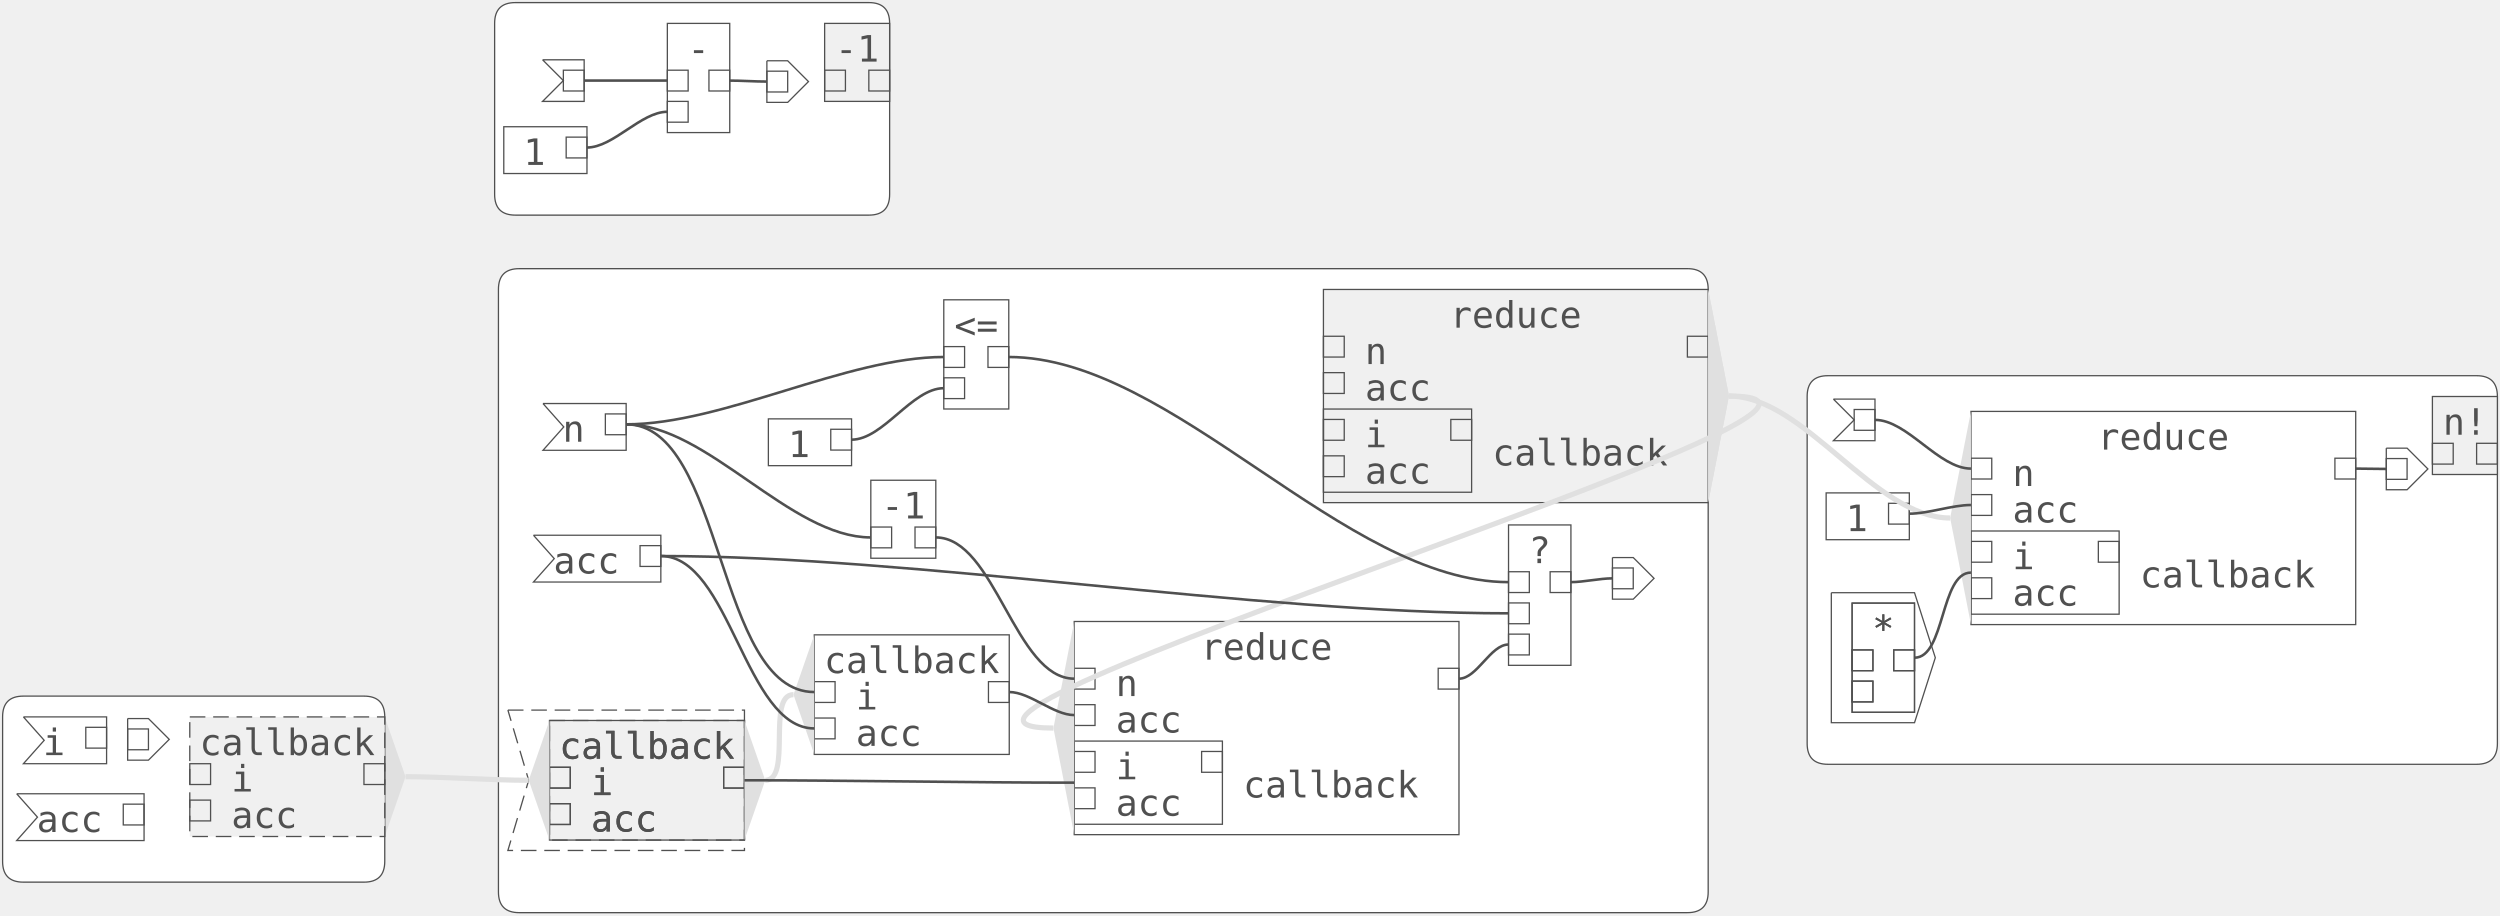
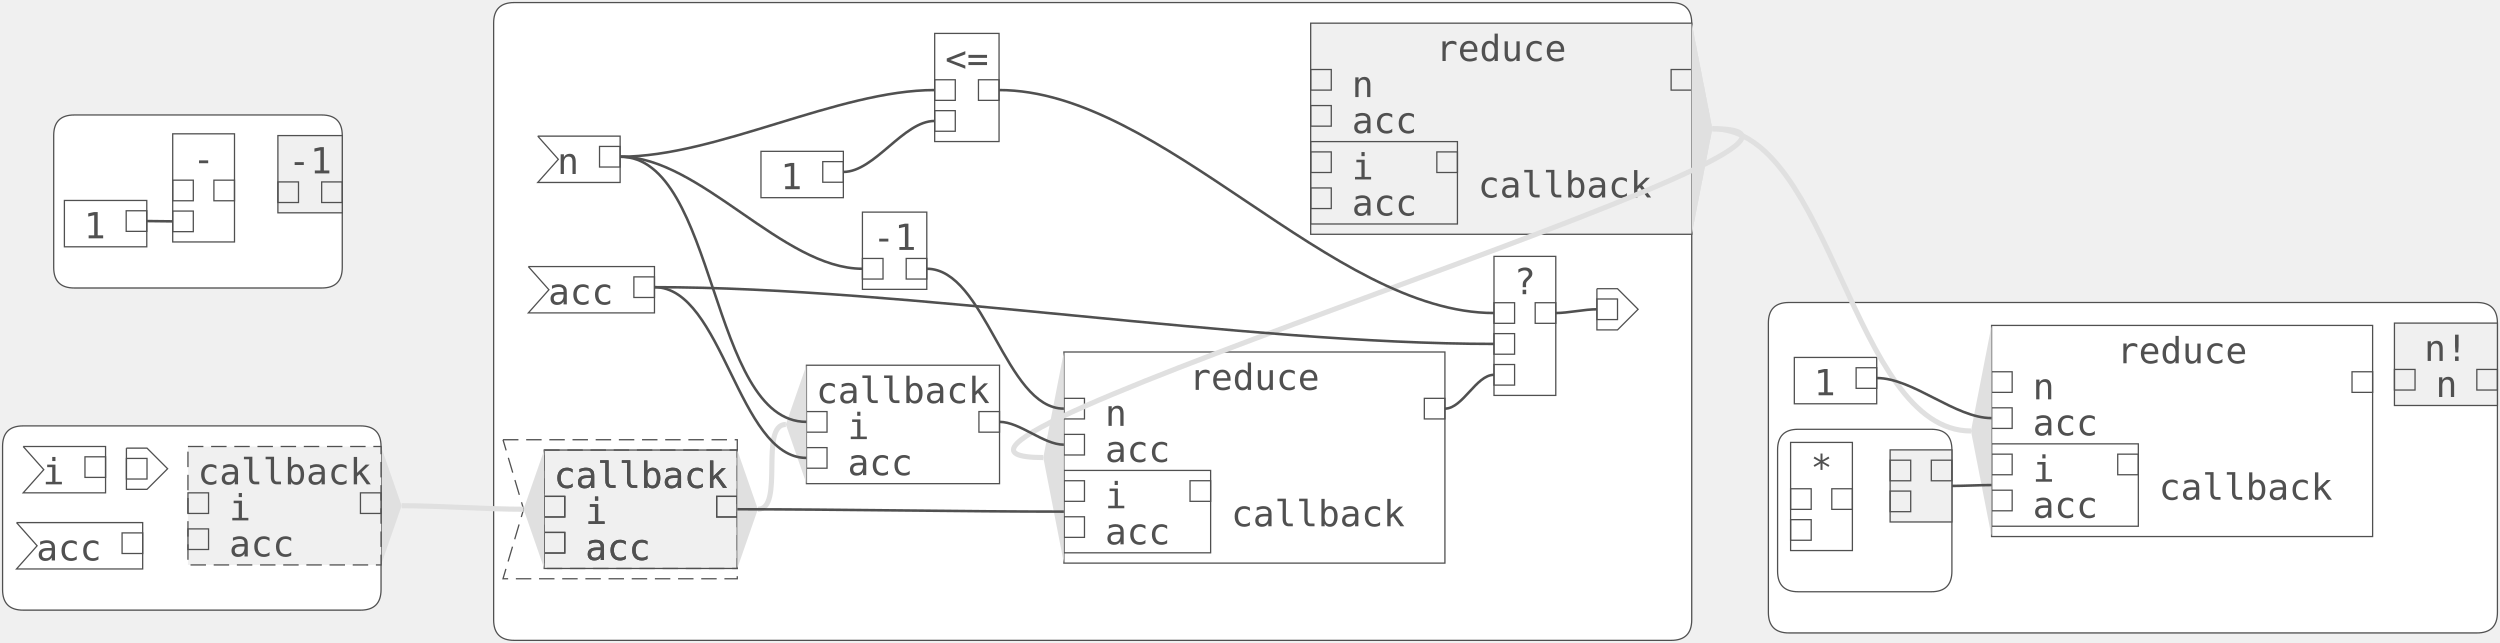
- <svg xmlns="http://www.w3.org/2000/svg" version="1.1" width="961.66" height="352.064">
+ <svg xmlns="http://www.w3.org/2000/svg" version="1.1" width="971.017" height="249.718">
  <defs />
-   <g transform="translate(-167.6426,-19.68312)">
+   <g transform="translate(-167.6426,-122.0293)">
    <g>
      <path fill="white" stroke="#505050" paint-order="fill stroke markers" d=" M 359.375 131.029 L 359.375 362.747 Q 359.375 370.747 367.375 370.747 L 816.719 370.747 Q 824.719 370.747 824.719 362.747 L 824.719 131.029 Q 824.719 123.029 816.719 123.029 L 367.375 123.029 Q 359.375 123.029 359.375 131.029" stroke-miterlimit="10" stroke-width="0.5" stroke-dasharray="" />
      <path fill="#F0F0F0" stroke="#505050" paint-order="fill stroke markers" d=" M 676.719 131.029 L 824.719 131.029 L 824.719 213.029 L 676.719 213.029 L 676.719 131.029 Z" stroke-miterlimit="10" stroke-width="0.5" stroke-dasharray="" />
      <text fill="#505050" stroke="none" font-family="monospace" font-size="14px" font-style="normal" font-weight="normal" text-decoration="normal" x="750.719" y="149.029" text-anchor="middle" dominant-baseline="text-after-edge">reduce</text>
      <path fill="none" stroke="#505050" paint-order="fill stroke markers" d=" M 676.719 149.029 L 684.719 149.029 L 684.719 157.029 L 676.719 157.029 L 676.719 149.029 Z" stroke-miterlimit="10" stroke-width="0.5" stroke-dasharray="" />
      <text fill="#505050" stroke="none" font-family="monospace" font-size="14px" font-style="normal" font-weight="normal" text-decoration="normal" x="692.719" y="163.029" text-anchor="start" dominant-baseline="text-after-edge">n</text>
      <path fill="none" stroke="#505050" paint-order="fill stroke markers" d=" M 676.719 163.029 L 684.719 163.029 L 684.719 171.029 L 676.719 171.029 L 676.719 163.029 Z" stroke-miterlimit="10" stroke-width="0.5" stroke-dasharray="" />
      <text fill="#505050" stroke="none" font-family="monospace" font-size="14px" font-style="normal" font-weight="normal" text-decoration="normal" x="692.719" y="177.029" text-anchor="start" dominant-baseline="text-after-edge">acc</text>
      <path fill="none" stroke="#505050" paint-order="fill stroke markers" d=" M 676.719 177.029 L 733.719 177.029 L 733.719 209.029 L 676.719 209.029 L 676.719 177.029 Z" stroke-miterlimit="10" stroke-width="0.5" stroke-dasharray="" />
      <path fill="none" stroke="#505050" paint-order="fill stroke markers" d=" M 676.719 181.029 L 684.719 181.029 L 684.719 189.029 L 676.719 189.029 L 676.719 181.029 Z" stroke-miterlimit="10" stroke-width="0.5" stroke-dasharray="" />
      <text fill="#505050" stroke="none" font-family="monospace" font-size="14px" font-style="normal" font-weight="normal" text-decoration="normal" x="692.719" y="195.029" text-anchor="start" dominant-baseline="text-after-edge">i</text>
      <path fill="none" stroke="#505050" paint-order="fill stroke markers" d=" M 676.719 195.029 L 684.719 195.029 L 684.719 203.029 L 676.719 203.029 L 676.719 195.029 Z" stroke-miterlimit="10" stroke-width="0.5" stroke-dasharray="" />
      <text fill="#505050" stroke="none" font-family="monospace" font-size="14px" font-style="normal" font-weight="normal" text-decoration="normal" x="692.719" y="209.029" text-anchor="start" dominant-baseline="text-after-edge">acc</text>
      <path fill="none" stroke="#505050" paint-order="fill stroke markers" d=" M 725.719 181.029 L 733.719 181.029 L 733.719 189.029 L 725.719 189.029 L 725.719 181.029 Z" stroke-miterlimit="10" stroke-width="0.5" stroke-dasharray="" />
      <text fill="#505050" stroke="none" font-family="monospace" font-size="14px" font-style="normal" font-weight="normal" text-decoration="normal" x="741.719" y="202.029" text-anchor="start" dominant-baseline="text-after-edge">callback</text>
      <path fill="none" stroke="#505050" paint-order="fill stroke markers" d=" M 816.719 149.029 L 824.719 149.029 L 824.719 157.029 L 816.719 157.029 L 816.719 149.029 Z" stroke-miterlimit="10" stroke-width="0.5" stroke-dasharray="" />
      <path fill="white" stroke="#505050" paint-order="fill stroke markers" d=" M 747.92 221.609 L 771.92 221.609 L 771.92 275.609 L 747.92 275.609 L 747.92 221.609 Z" stroke-miterlimit="10" stroke-width="0.5" stroke-dasharray="" />
      <path fill="#F0F0F0" stroke="none" paint-order="stroke fill markers" d="" />
      <text fill="#505050" stroke="none" font-family="monospace" font-size="14px" font-style="normal" font-weight="normal" text-decoration="normal" x="759.92" y="239.609" text-anchor="middle" dominant-baseline="text-after-edge">?</text>
      <path fill="none" stroke="#505050" paint-order="fill stroke markers" d=" M 747.92 239.609 L 755.92 239.609 L 755.92 247.609 L 747.92 247.609 L 747.92 239.609 Z" stroke-miterlimit="10" stroke-width="0.5" stroke-dasharray="" />
      <path fill="none" stroke="#505050" paint-order="fill stroke markers" d=" M 747.92 251.609 L 755.92 251.609 L 755.92 259.609 L 747.92 259.609 L 747.92 251.609 Z" stroke-miterlimit="10" stroke-width="0.5" stroke-dasharray="" />
      <path fill="none" stroke="#505050" paint-order="fill stroke markers" d=" M 747.92 263.609 L 755.92 263.609 L 755.92 271.609 L 747.92 271.609 L 747.92 263.609 Z" stroke-miterlimit="10" stroke-width="0.5" stroke-dasharray="" />
      <path fill="none" stroke="#505050" paint-order="fill stroke markers" d=" M 763.92 239.609 L 771.92 239.609 L 771.92 247.609 L 763.92 247.609 L 763.92 239.609 Z" stroke-miterlimit="10" stroke-width="0.5" stroke-dasharray="" />
      <path fill="white" stroke="#505050" paint-order="fill stroke markers" d=" M 787.893 234.156 L 795.893 234.156 L 803.893 242.156 L 795.893 250.156 L 787.893 250.156 L 787.893 234.156" stroke-miterlimit="10" stroke-width="0.5" stroke-dasharray="" />
      <path fill="none" stroke="#505050" paint-order="fill stroke markers" d=" M 787.893 238.156 L 795.893 238.156 L 795.893 246.156 L 787.893 246.156 L 787.893 238.156 Z" stroke-miterlimit="10" stroke-width="0.5" stroke-dasharray="" />
      <path fill="white" stroke="#505050" paint-order="fill stroke markers" d=" M 372.843 225.57 L 421.843 225.57 L 421.843 243.57 L 372.843 243.57 L 380.843 234.57 L 372.843 225.57" stroke-miterlimit="10" stroke-width="0.5" stroke-dasharray="" />
      <path fill="none" stroke="#505050" paint-order="fill stroke markers" d=" M 413.843 229.57 L 421.843 229.57 L 421.843 237.57 L 413.843 237.57 L 413.843 229.57 Z" stroke-miterlimit="10" stroke-width="0.5" stroke-dasharray="" />
      <text fill="#505050" stroke="none" font-family="monospace" font-size="14px" font-style="normal" font-weight="normal" text-decoration="normal" x="405.843" y="243.57" text-anchor="end" dominant-baseline="text-after-edge">acc</text>
      <path fill="white" stroke="#505050" paint-order="fill stroke markers" d=" M 376.503 174.904 L 408.503 174.904 L 408.503 192.904 L 376.503 192.904 L 384.503 183.904 L 376.503 174.904" stroke-miterlimit="10" stroke-width="0.5" stroke-dasharray="" />
      <path fill="none" stroke="#505050" paint-order="fill stroke markers" d=" M 400.503 178.904 L 408.503 178.904 L 408.503 186.904 L 400.503 186.904 L 400.503 178.904 Z" stroke-miterlimit="10" stroke-width="0.5" stroke-dasharray="" />
      <text fill="#505050" stroke="none" font-family="monospace" font-size="14px" font-style="normal" font-weight="normal" text-decoration="normal" x="392.503" y="192.904" text-anchor="end" dominant-baseline="text-after-edge">n</text>
      <path fill="white" stroke="#505050" paint-order="fill stroke markers" d=" M 530.682 135.009 L 555.682 135.009 L 555.682 177.009 L 530.682 177.009 L 530.682 135.009 Z" stroke-miterlimit="10" stroke-width="0.5" stroke-dasharray="" />
      <path fill="#F0F0F0" stroke="none" paint-order="stroke fill markers" d="" />
      <text fill="#505050" stroke="none" font-family="monospace" font-size="14px" font-style="normal" font-weight="normal" text-decoration="normal" x="543.182" y="153.009" text-anchor="middle" dominant-baseline="text-after-edge">&lt;=</text>
      <path fill="none" stroke="#505050" paint-order="fill stroke markers" d=" M 530.682 153.009 L 538.682 153.009 L 538.682 161.009 L 530.682 161.009 L 530.682 153.009 Z" stroke-miterlimit="10" stroke-width="0.5" stroke-dasharray="" />
      <path fill="none" stroke="#505050" paint-order="fill stroke markers" d=" M 530.682 165.009 L 538.682 165.009 L 538.682 173.009 L 530.682 173.009 L 530.682 165.009 Z" stroke-miterlimit="10" stroke-width="0.5" stroke-dasharray="" />
      <path fill="none" stroke="#505050" paint-order="fill stroke markers" d=" M 547.682 153.009 L 555.682 153.009 L 555.682 161.009 L 547.682 161.009 L 547.682 153.009 Z" stroke-miterlimit="10" stroke-width="0.5" stroke-dasharray="" />
      <path fill="white" stroke="#505050" paint-order="fill stroke markers" d=" M 463.206 180.807 L 495.206 180.807 L 495.206 198.807 L 463.206 198.807 L 463.206 180.807 Z" stroke-miterlimit="10" stroke-width="0.5" stroke-dasharray="" />
      <path fill="#F0F0F0" stroke="none" paint-order="stroke fill markers" d="" />
      <path fill="none" stroke="#505050" paint-order="fill stroke markers" d=" M 487.206 184.807 L 495.206 184.807 L 495.206 192.807 L 487.206 192.807 L 487.206 184.807 Z" stroke-miterlimit="10" stroke-width="0.5" stroke-dasharray="" />
      <text fill="#505050" stroke="none" font-family="monospace" font-size="14px" font-style="normal" font-weight="normal" text-decoration="normal" x="479.206" y="198.807" text-anchor="end" dominant-baseline="text-after-edge">1</text>
      <path fill="white" stroke="#505050" paint-order="fill stroke markers" d=" M 580.858 258.747 L 728.858 258.747 L 728.858 340.747 L 580.858 340.747 L 580.858 258.747 Z" stroke-miterlimit="10" stroke-width="0.5" stroke-dasharray="" />
      <path fill="#F0F0F0" stroke="none" paint-order="stroke fill markers" d="" />
      <text fill="#505050" stroke="none" font-family="monospace" font-size="14px" font-style="normal" font-weight="normal" text-decoration="normal" x="654.858" y="276.747" text-anchor="middle" dominant-baseline="text-after-edge">reduce</text>
      <path fill="none" stroke="#505050" paint-order="fill stroke markers" d=" M 580.858 276.747 L 588.858 276.747 L 588.858 284.747 L 580.858 284.747 L 580.858 276.747 Z" stroke-miterlimit="10" stroke-width="0.5" stroke-dasharray="" />
      <text fill="#505050" stroke="none" font-family="monospace" font-size="14px" font-style="normal" font-weight="normal" text-decoration="normal" x="596.858" y="290.747" text-anchor="start" dominant-baseline="text-after-edge">n</text>
      <path fill="none" stroke="#505050" paint-order="fill stroke markers" d=" M 580.858 290.747 L 588.858 290.747 L 588.858 298.747 L 580.858 298.747 L 580.858 290.747 Z" stroke-miterlimit="10" stroke-width="0.5" stroke-dasharray="" />
      <text fill="#505050" stroke="none" font-family="monospace" font-size="14px" font-style="normal" font-weight="normal" text-decoration="normal" x="596.858" y="304.747" text-anchor="start" dominant-baseline="text-after-edge">acc</text>
      <path fill="none" stroke="#505050" paint-order="fill stroke markers" d=" M 580.858 304.747 L 637.858 304.747 L 637.858 336.747 L 580.858 336.747 L 580.858 304.747 Z" stroke-miterlimit="10" stroke-width="0.5" stroke-dasharray="" />
      <path fill="none" stroke="#505050" paint-order="fill stroke markers" d=" M 580.858 308.747 L 588.858 308.747 L 588.858 316.747 L 580.858 316.747 L 580.858 308.747 Z" stroke-miterlimit="10" stroke-width="0.5" stroke-dasharray="" />
      <text fill="#505050" stroke="none" font-family="monospace" font-size="14px" font-style="normal" font-weight="normal" text-decoration="normal" x="596.858" y="322.747" text-anchor="start" dominant-baseline="text-after-edge">i</text>
      <path fill="none" stroke="#505050" paint-order="fill stroke markers" d=" M 580.858 322.747 L 588.858 322.747 L 588.858 330.747 L 580.858 330.747 L 580.858 322.747 Z" stroke-miterlimit="10" stroke-width="0.5" stroke-dasharray="" />
      <text fill="#505050" stroke="none" font-family="monospace" font-size="14px" font-style="normal" font-weight="normal" text-decoration="normal" x="596.858" y="336.747" text-anchor="start" dominant-baseline="text-after-edge">acc</text>
      <path fill="none" stroke="#505050" paint-order="fill stroke markers" d=" M 629.858 308.747 L 637.858 308.747 L 637.858 316.747 L 629.858 316.747 L 629.858 308.747 Z" stroke-miterlimit="10" stroke-width="0.5" stroke-dasharray="" />
      <text fill="#505050" stroke="none" font-family="monospace" font-size="14px" font-style="normal" font-weight="normal" text-decoration="normal" x="645.858" y="329.747" text-anchor="start" dominant-baseline="text-after-edge">callback</text>
      <path fill="none" stroke="#505050" paint-order="fill stroke markers" d=" M 720.858 276.747 L 728.858 276.747 L 728.858 284.747 L 720.858 284.747 L 720.858 276.747 Z" stroke-miterlimit="10" stroke-width="0.5" stroke-dasharray="" />
      <path fill="#e0e0e0" stroke="none" paint-order="stroke fill markers" d=" M 832.719 172.029 L 824.719 131.029 L 824.719 213.029 Z M 572.858 299.747 L 580.858 258.747 L 580.858 340.747 Z" />
      <path fill="none" stroke="none" />
      <path fill="none" stroke="#e0e0e0" paint-order="fill stroke markers" d=" M 832.719 172.029 C 919.584 172.029 485.993 299.747 572.858 299.747" stroke-miterlimit="10" stroke-width="2" stroke-dasharray="" />
      <path fill="white" stroke="#505050" paint-order="fill stroke markers" d=" M 502.615 204.416 L 527.615 204.416 L 527.615 234.416 L 502.615 234.416 L 502.615 204.416 Z" stroke-miterlimit="10" stroke-width="0.5" stroke-dasharray="" />
      <path fill="#F0F0F0" stroke="none" paint-order="stroke fill markers" d="" />
      <text fill="#505050" stroke="none" font-family="monospace" font-size="14px" font-style="normal" font-weight="normal" text-decoration="normal" x="515.115" y="222.416" text-anchor="middle" dominant-baseline="text-after-edge">-1</text>
      <path fill="none" stroke="#505050" paint-order="fill stroke markers" d=" M 502.615 222.416 L 510.615 222.416 L 510.615 230.416 L 502.615 230.416 L 502.615 222.416 Z" stroke-miterlimit="10" stroke-width="0.5" stroke-dasharray="" />
      <path fill="none" stroke="#505050" paint-order="fill stroke markers" d=" M 519.615 222.416 L 527.615 222.416 L 527.615 230.416 L 519.615 230.416 L 519.615 222.416 Z" stroke-miterlimit="10" stroke-width="0.5" stroke-dasharray="" />
      <path fill="none" stroke="none" />
      <path fill="white" stroke="#505050" paint-order="fill stroke markers" d=" M 363.008 292.826 L 454.008 292.826 L 454.008 346.826 L 363.008 346.826 L 371.008 319.826 L 363.008 292.826" stroke-miterlimit="10" stroke-width="0.5" stroke-dasharray="6,3" />
      <path fill="#F0F0F0" stroke="none" paint-order="stroke fill markers" d=" M 379.008 296.826 L 454.008 296.826 L 454.008 342.826 L 379.008 342.826 L 379.008 296.826 Z" />
      <path fill="none" stroke="#505050" paint-order="fill stroke markers" d=" M 379.008 296.826 L 454.008 296.826 L 454.008 342.826 L 379.008 342.826 L 379.008 296.826 Z" stroke-miterlimit="10" stroke-width="0.5" stroke-dasharray="0" />
      <text fill="#505050" stroke="none" font-family="monospace" font-size="14px" font-style="normal" font-weight="normal" text-decoration="normal" x="416.508" y="314.826" text-anchor="middle" dominant-baseline="text-after-edge">callback</text>
      <path fill="none" stroke="#505050" paint-order="fill stroke markers" d=" M 379.008 314.826 L 387.008 314.826 L 387.008 322.826 L 379.008 322.826 L 379.008 314.826 Z" stroke-miterlimit="10" stroke-width="0.5" stroke-dasharray="0" />
      <text fill="#505050" stroke="none" font-family="monospace" font-size="14px" font-style="normal" font-weight="normal" text-decoration="normal" x="395.008" y="328.826" text-anchor="start" dominant-baseline="text-after-edge">i</text>
      <path fill="none" stroke="#505050" paint-order="fill stroke markers" d=" M 379.008 328.826 L 387.008 328.826 L 387.008 336.826 L 379.008 336.826 L 379.008 328.826 Z" stroke-miterlimit="10" stroke-width="0.5" stroke-dasharray="0" />
      <text fill="#505050" stroke="none" font-family="monospace" font-size="14px" font-style="normal" font-weight="normal" text-decoration="normal" x="395.008" y="342.826" text-anchor="start" dominant-baseline="text-after-edge">acc</text>
      <path fill="none" stroke="#505050" paint-order="fill stroke markers" d=" M 446.008 314.826 L 454.008 314.826 L 454.008 322.826 L 446.008 322.826 L 446.008 314.826 Z" stroke-miterlimit="10" stroke-width="0.5" stroke-dasharray="0" />
      <path fill="none" stroke="#505050" paint-order="fill stroke markers" d=" M 379.008 296.826 L 454.008 296.826 L 454.008 342.826 L 379.008 342.826 L 379.008 296.826 Z" stroke-miterlimit="10" stroke-width="0.5" stroke-dasharray="6,3" />
      <path fill="#F0F0F0" stroke="none" paint-order="stroke fill markers" d="" />
      <text fill="#505050" stroke="none" font-family="monospace" font-size="14px" font-style="normal" font-weight="normal" text-decoration="normal" x="416.508" y="314.826" text-anchor="middle" dominant-baseline="text-after-edge">callback</text>
      <path fill="none" stroke="#505050" paint-order="fill stroke markers" d=" M 379.008 314.826 L 387.008 314.826 L 387.008 322.826 L 379.008 322.826 L 379.008 314.826 Z" stroke-miterlimit="10" stroke-width="0.5" stroke-dasharray="0" />
      <text fill="#505050" stroke="none" font-family="monospace" font-size="14px" font-style="normal" font-weight="normal" text-decoration="normal" x="395.008" y="328.826" text-anchor="start" dominant-baseline="text-after-edge">i</text>
      <path fill="none" stroke="#505050" paint-order="fill stroke markers" d=" M 379.008 328.826 L 387.008 328.826 L 387.008 336.826 L 379.008 336.826 L 379.008 328.826 Z" stroke-miterlimit="10" stroke-width="0.5" stroke-dasharray="0" />
      <text fill="#505050" stroke="none" font-family="monospace" font-size="14px" font-style="normal" font-weight="normal" text-decoration="normal" x="395.008" y="342.826" text-anchor="start" dominant-baseline="text-after-edge">acc</text>
      <path fill="none" stroke="#505050" paint-order="fill stroke markers" d=" M 446.008 314.826 L 454.008 314.826 L 454.008 322.826 L 446.008 322.826 L 446.008 314.826 Z" stroke-miterlimit="10" stroke-width="0.5" stroke-dasharray="0" />
      <path fill="#e0e0e0" stroke="none" paint-order="stroke fill markers" d=" M 323.643 318.455 L 315.643 295.455 L 315.643 341.455 Z M 371.008 319.826 L 379.008 296.826 L 379.008 342.826 Z" />
      <path fill="none" stroke="none" />
      <path fill="none" stroke="#e0e0e0" paint-order="fill stroke markers" d=" M 323.643 318.455 C 337.858 318.455 356.793 319.826 371.008 319.826" stroke-miterlimit="10" stroke-width="2" stroke-dasharray="0" />
      <path fill="white" stroke="#505050" paint-order="fill stroke markers" d=" M 480.865 263.886 L 555.865 263.886 L 555.865 309.886 L 480.865 309.886 L 480.865 263.886 Z" stroke-miterlimit="10" stroke-width="0.5" stroke-dasharray="0" />
      <path fill="#F0F0F0" stroke="none" paint-order="stroke fill markers" d="" />
      <text fill="#505050" stroke="none" font-family="monospace" font-size="14px" font-style="normal" font-weight="normal" text-decoration="normal" x="518.365" y="281.886" text-anchor="middle" dominant-baseline="text-after-edge">callback</text>
      <path fill="none" stroke="#505050" paint-order="fill stroke markers" d=" M 480.865 281.886 L 488.865 281.886 L 488.865 289.886 L 480.865 289.886 L 480.865 281.886 Z" stroke-miterlimit="10" stroke-width="0.5" stroke-dasharray="0" />
      <text fill="#505050" stroke="none" font-family="monospace" font-size="14px" font-style="normal" font-weight="normal" text-decoration="normal" x="496.865" y="295.886" text-anchor="start" dominant-baseline="text-after-edge">i</text>
      <path fill="none" stroke="#505050" paint-order="fill stroke markers" d=" M 480.865 295.886 L 488.865 295.886 L 488.865 303.886 L 480.865 303.886 L 480.865 295.886 Z" stroke-miterlimit="10" stroke-width="0.5" stroke-dasharray="0" />
      <text fill="#505050" stroke="none" font-family="monospace" font-size="14px" font-style="normal" font-weight="normal" text-decoration="normal" x="496.865" y="309.886" text-anchor="start" dominant-baseline="text-after-edge">acc</text>
      <path fill="none" stroke="#505050" paint-order="fill stroke markers" d=" M 547.865 281.886 L 555.865 281.886 L 555.865 289.886 L 547.865 289.886 L 547.865 281.886 Z" stroke-miterlimit="10" stroke-width="0.5" stroke-dasharray="0" />
      <path fill="#e0e0e0" stroke="none" paint-order="stroke fill markers" d=" M 462.008 319.826 L 454.008 296.826 L 454.008 342.826 Z M 472.865 286.886 L 480.865 263.886 L 480.865 309.886 Z" />
      <path fill="none" stroke="none" />
      <path fill="none" stroke="#e0e0e0" paint-order="fill stroke markers" d=" M 462.008 319.826 C 472.413 319.826 462.46 286.886 472.865 286.886" stroke-miterlimit="10" stroke-width="2" stroke-dasharray="0" />
-       <path fill="white" stroke="#505050" paint-order="fill stroke markers" d=" M 357.91 28.683 L 357.91 94.433 Q 357.91 102.433 365.91 102.433 L 501.851 102.433 Q 509.851 102.433 509.851 94.433 L 509.851 28.683 Q 509.851 20.683 501.851 20.683 L 365.91 20.683 Q 357.91 20.683 357.91 28.683" stroke-miterlimit="10" stroke-width="0.5" stroke-dasharray="0" />
-       <path fill="#F0F0F0" stroke="#505050" paint-order="fill stroke markers" d=" M 484.851 28.683 L 509.851 28.683 L 509.851 58.683 L 484.851 58.683 L 484.851 28.683 Z" stroke-miterlimit="10" stroke-width="0.5" stroke-dasharray="0" />
-       <text fill="#505050" stroke="none" font-family="monospace" font-size="14px" font-style="normal" font-weight="normal" text-decoration="normal" x="497.351" y="46.683" text-anchor="middle" dominant-baseline="text-after-edge">-1</text>
-       <path fill="none" stroke="#505050" paint-order="fill stroke markers" d=" M 484.851 46.683 L 492.851 46.683 L 492.851 54.683 L 484.851 54.683 L 484.851 46.683 Z" stroke-miterlimit="10" stroke-width="0.5" stroke-dasharray="0" />
-       <path fill="none" stroke="#505050" paint-order="fill stroke markers" d=" M 501.851 46.683 L 509.851 46.683 L 509.851 54.683 L 501.851 54.683 L 501.851 46.683 Z" stroke-miterlimit="10" stroke-width="0.5" stroke-dasharray="0" />
-       <path fill="white" stroke="#505050" paint-order="fill stroke markers" d=" M 424.347 28.683 L 448.347 28.683 L 448.347 70.683 L 424.347 70.683 L 424.347 28.683 Z" stroke-miterlimit="10" stroke-width="0.5" stroke-dasharray="0" />
+       <path fill="white" stroke="#505050" paint-order="fill stroke markers" d=" M 188.499 174.688 L 188.499 225.889 Q 188.499 233.889 196.499 233.889 L 292.579 233.889 Q 300.579 233.889 300.579 225.889 L 300.579 174.688 Q 300.579 166.688 292.579 166.688 L 196.499 166.688 Q 188.499 166.688 188.499 174.688" stroke-miterlimit="10" stroke-width="0.5" stroke-dasharray="0" />
+       <path fill="#F0F0F0" stroke="#505050" paint-order="fill stroke markers" d=" M 275.579 174.688 L 300.579 174.688 L 300.579 204.688 L 275.579 204.688 L 275.579 174.688 Z" stroke-miterlimit="10" stroke-width="0.5" stroke-dasharray="0" />
+       <text fill="#505050" stroke="none" font-family="monospace" font-size="14px" font-style="normal" font-weight="normal" text-decoration="normal" x="288.079" y="192.688" text-anchor="middle" dominant-baseline="text-after-edge">-1</text>
+       <path fill="none" stroke="#505050" paint-order="fill stroke markers" d=" M 275.579 192.688 L 283.579 192.688 L 283.579 200.688 L 275.579 200.688 L 275.579 192.688 Z" stroke-miterlimit="10" stroke-width="0.5" stroke-dasharray="0" />
+       <path fill="none" stroke="#505050" paint-order="fill stroke markers" d=" M 292.579 192.688 L 300.579 192.688 L 300.579 200.688 L 292.579 200.688 L 292.579 192.688 Z" stroke-miterlimit="10" stroke-width="0.5" stroke-dasharray="0" />
+       <path fill="white" stroke="#505050" paint-order="fill stroke markers" d=" M 234.724 174.006 L 258.724 174.006 L 258.724 216.006 L 234.724 216.006 L 234.724 174.006 Z" stroke-miterlimit="10" stroke-width="0.5" stroke-dasharray="0" />
      <path fill="#F0F0F0" stroke="none" paint-order="stroke fill markers" d="" />
-       <text fill="#505050" stroke="none" font-family="monospace" font-size="14px" font-style="normal" font-weight="normal" text-decoration="normal" x="436.347" y="46.683" text-anchor="middle" dominant-baseline="text-after-edge">-</text>
-       <path fill="none" stroke="#505050" paint-order="fill stroke markers" d=" M 424.347 46.683 L 432.347 46.683 L 432.347 54.683 L 424.347 54.683 L 424.347 46.683 Z" stroke-miterlimit="10" stroke-width="0.5" stroke-dasharray="0" />
-       <path fill="none" stroke="#505050" paint-order="fill stroke markers" d=" M 424.347 58.683 L 432.347 58.683 L 432.347 66.683 L 424.347 66.683 L 424.347 58.683 Z" stroke-miterlimit="10" stroke-width="0.5" stroke-dasharray="0" />
-       <path fill="none" stroke="#505050" paint-order="fill stroke markers" d=" M 440.347 46.683 L 448.347 46.683 L 448.347 54.683 L 440.347 54.683 L 440.347 46.683 Z" stroke-miterlimit="10" stroke-width="0.5" stroke-dasharray="0" />
-       <path fill="white" stroke="#505050" paint-order="fill stroke markers" d=" M 462.634 43.064 L 470.634 43.064 L 478.634 51.064 L 470.634 59.064 L 462.634 59.064 L 462.634 43.064" stroke-miterlimit="10" stroke-width="0.5" stroke-dasharray="0" />
-       <path fill="none" stroke="#505050" paint-order="fill stroke markers" d=" M 462.634 47.064 L 470.634 47.064 L 470.634 55.064 L 462.634 55.064 L 462.634 47.064 Z" stroke-miterlimit="10" stroke-width="0.5" stroke-dasharray="0" />
-       <path fill="white" stroke="#505050" paint-order="fill stroke markers" d=" M 361.429 68.433 L 393.429 68.433 L 393.429 86.433 L 361.429 86.433 L 361.429 68.433 Z" stroke-miterlimit="10" stroke-width="0.5" stroke-dasharray="0" />
+       <text fill="#505050" stroke="none" font-family="monospace" font-size="14px" font-style="normal" font-weight="normal" text-decoration="normal" x="246.724" y="192.006" text-anchor="middle" dominant-baseline="text-after-edge">-</text>
+       <path fill="none" stroke="#505050" paint-order="fill stroke markers" d=" M 234.724 192.006 L 242.724 192.006 L 242.724 200.006 L 234.724 200.006 L 234.724 192.006 Z" stroke-miterlimit="10" stroke-width="0.5" stroke-dasharray="0" />
+       <path fill="none" stroke="#505050" paint-order="fill stroke markers" d=" M 234.724 204.006 L 242.724 204.006 L 242.724 212.006 L 234.724 212.006 L 234.724 204.006 Z" stroke-miterlimit="10" stroke-width="0.5" stroke-dasharray="0" />
+       <path fill="none" stroke="#505050" paint-order="fill stroke markers" d=" M 250.724 192.006 L 258.724 192.006 L 258.724 200.006 L 250.724 200.006 L 250.724 192.006 Z" stroke-miterlimit="10" stroke-width="0.5" stroke-dasharray="0" />
+       <path fill="white" stroke="#505050" paint-order="fill stroke markers" d=" M 192.654 199.889 L 224.654 199.889 L 224.654 217.889 L 192.654 217.889 L 192.654 199.889 Z" stroke-miterlimit="10" stroke-width="0.5" stroke-dasharray="0" />
      <path fill="#F0F0F0" stroke="none" paint-order="stroke fill markers" d="" />
-       <path fill="none" stroke="#505050" paint-order="fill stroke markers" d=" M 385.429 72.433 L 393.429 72.433 L 393.429 80.433 L 385.429 80.433 L 385.429 72.433 Z" stroke-miterlimit="10" stroke-width="0.5" stroke-dasharray="0" />
-       <text fill="#505050" stroke="none" font-family="monospace" font-size="14px" font-style="normal" font-weight="normal" text-decoration="normal" x="377.429" y="86.433" text-anchor="end" dominant-baseline="text-after-edge">1</text>
-       <path fill="white" stroke="#505050" paint-order="fill stroke markers" d=" M 376.347 42.683 L 392.347 42.683 L 392.347 58.683 L 376.347 58.683 L 384.347 50.683 L 376.347 42.683" stroke-miterlimit="10" stroke-width="0.5" stroke-dasharray="0" />
-       <path fill="none" stroke="#505050" paint-order="fill stroke markers" d=" M 384.347 46.683 L 392.347 46.683 L 392.347 54.683 L 384.347 54.683 L 384.347 46.683 Z" stroke-miterlimit="10" stroke-width="0.5" stroke-dasharray="0" />
-       <path fill="white" stroke="#505050" paint-order="fill stroke markers" d=" M 862.791 172.203 L 862.791 305.678 Q 862.791 313.678 870.791 313.678 L 1120.302 313.678 Q 1128.302 313.678 1128.302 305.678 L 1128.302 172.203 Q 1128.302 164.203 1120.302 164.203 L 870.791 164.203 Q 862.791 164.203 862.791 172.203" stroke-miterlimit="10" stroke-width="0.5" stroke-dasharray="0" />
-       <path fill="#F0F0F0" stroke="#505050" paint-order="fill stroke markers" d=" M 1103.302 172.203 L 1128.302 172.203 L 1128.302 202.203 L 1103.302 202.203 L 1103.302 172.203 Z" stroke-miterlimit="10" stroke-width="0.5" stroke-dasharray="0" />
-       <text fill="#505050" stroke="none" font-family="monospace" font-size="14px" font-style="normal" font-weight="normal" text-decoration="normal" x="1115.802" y="190.203" text-anchor="middle" dominant-baseline="text-after-edge">n!</text>
-       <path fill="none" stroke="#505050" paint-order="fill stroke markers" d=" M 1103.302 190.203 L 1111.302 190.203 L 1111.302 198.203 L 1103.302 198.203 L 1103.302 190.203 Z" stroke-miterlimit="10" stroke-width="0.5" stroke-dasharray="0" />
-       <path fill="none" stroke="#505050" paint-order="fill stroke markers" d=" M 1120.302 190.203 L 1128.302 190.203 L 1128.302 198.203 L 1120.302 198.203 L 1120.302 190.203 Z" stroke-miterlimit="10" stroke-width="0.5" stroke-dasharray="0" />
-       <path fill="white" stroke="#505050" paint-order="fill stroke markers" d=" M 1085.562 192.071 L 1093.562 192.071 L 1101.562 200.071 L 1093.562 208.071 L 1085.562 208.071 L 1085.562 192.071" stroke-miterlimit="10" stroke-width="0.5" stroke-dasharray="0" />
-       <path fill="none" stroke="#505050" paint-order="fill stroke markers" d=" M 1085.562 196.071 L 1093.562 196.071 L 1093.562 204.071 L 1085.562 204.071 L 1085.562 196.071 Z" stroke-miterlimit="10" stroke-width="0.5" stroke-dasharray="0" />
-       <path fill="white" stroke="#505050" paint-order="fill stroke markers" d=" M 870.094 209.284 L 902.094 209.284 L 902.094 227.284 L 870.094 227.284 L 870.094 209.284 Z" stroke-miterlimit="10" stroke-width="0.5" stroke-dasharray="0" />
+       <path fill="none" stroke="#505050" paint-order="fill stroke markers" d=" M 216.654 203.889 L 224.654 203.889 L 224.654 211.889 L 216.654 211.889 L 216.654 203.889 Z" stroke-miterlimit="10" stroke-width="0.5" stroke-dasharray="0" />
+       <text fill="#505050" stroke="none" font-family="monospace" font-size="14px" font-style="normal" font-weight="normal" text-decoration="normal" x="208.654" y="217.889" text-anchor="end" dominant-baseline="text-after-edge">1</text>
+       <path fill="white" stroke="#505050" paint-order="fill stroke markers" d=" M 854.495 247.522 L 854.495 359.868 Q 854.495 367.868 862.495 367.868 L 1129.66 367.868 Q 1137.66 367.868 1137.66 359.868 L 1137.66 247.522 Q 1137.66 239.522 1129.66 239.522 L 862.495 239.522 Q 854.495 239.522 854.495 247.522" stroke-miterlimit="10" stroke-width="0.5" stroke-dasharray="0" />
+       <path fill="#F0F0F0" stroke="#505050" paint-order="fill stroke markers" d=" M 1097.66 247.522 L 1137.66 247.522 L 1137.66 279.522 L 1097.66 279.522 L 1097.66 247.522 Z" stroke-miterlimit="10" stroke-width="0.5" stroke-dasharray="0" />
+       <text fill="#505050" stroke="none" font-family="monospace" font-size="14px" font-style="normal" font-weight="normal" text-decoration="normal" x="1117.66" y="265.522" text-anchor="middle" dominant-baseline="text-after-edge">n!</text>
+       <path fill="none" stroke="#505050" paint-order="fill stroke markers" d=" M 1097.66 265.522 L 1105.66 265.522 L 1105.66 273.522 L 1097.66 273.522 L 1097.66 265.522 Z" stroke-miterlimit="10" stroke-width="0.5" stroke-dasharray="0" />
+       <text fill="#505050" stroke="none" font-family="monospace" font-size="14px" font-style="normal" font-weight="normal" text-decoration="normal" x="1113.66" y="279.522" text-anchor="start" dominant-baseline="text-after-edge">n</text>
+       <path fill="none" stroke="#505050" paint-order="fill stroke markers" d=" M 1129.66 265.522 L 1137.66 265.522 L 1137.66 273.522 L 1129.66 273.522 L 1129.66 265.522 Z" stroke-miterlimit="10" stroke-width="0.5" stroke-dasharray="0" />
+       <path fill="white" stroke="#505050" paint-order="fill stroke markers" d=" M 864.572 260.86 L 896.572 260.86 L 896.572 278.86 L 864.572 278.86 L 864.572 260.86 Z" stroke-miterlimit="10" stroke-width="0.5" stroke-dasharray="0" />
      <path fill="#F0F0F0" stroke="none" paint-order="stroke fill markers" d="" />
-       <path fill="none" stroke="#505050" paint-order="fill stroke markers" d=" M 894.094 213.284 L 902.094 213.284 L 902.094 221.284 L 894.094 221.284 L 894.094 213.284 Z" stroke-miterlimit="10" stroke-width="0.5" stroke-dasharray="0" />
-       <text fill="#505050" stroke="none" font-family="monospace" font-size="14px" font-style="normal" font-weight="normal" text-decoration="normal" x="886.094" y="227.284" text-anchor="end" dominant-baseline="text-after-edge">1</text>
-       <path fill="white" stroke="#505050" paint-order="fill stroke markers" d=" M 872.881 173.203 L 888.881 173.203 L 888.881 189.203 L 872.881 189.203 L 880.881 181.203 L 872.881 173.203" stroke-miterlimit="10" stroke-width="0.5" stroke-dasharray="0" />
-       <path fill="none" stroke="#505050" paint-order="fill stroke markers" d=" M 880.881 177.203 L 888.881 177.203 L 888.881 185.203 L 880.881 185.203 L 880.881 177.203 Z" stroke-miterlimit="10" stroke-width="0.5" stroke-dasharray="0" />
+       <path fill="none" stroke="#505050" paint-order="fill stroke markers" d=" M 888.572 264.86 L 896.572 264.86 L 896.572 272.86 L 888.572 272.86 L 888.572 264.86 Z" stroke-miterlimit="10" stroke-width="0.5" stroke-dasharray="0" />
+       <text fill="#505050" stroke="none" font-family="monospace" font-size="14px" font-style="normal" font-weight="normal" text-decoration="normal" x="880.572" y="278.86" text-anchor="end" dominant-baseline="text-after-edge">1</text>
+       <path fill="white" stroke="#505050" paint-order="fill stroke markers" d=" M 941.181 248.426 L 1089.181 248.426 L 1089.181 330.426 L 941.181 330.426 L 941.181 248.426 Z" stroke-miterlimit="10" stroke-width="0.5" stroke-dasharray="0" />
+       <path fill="#F0F0F0" stroke="none" paint-order="stroke fill markers" d="" />
+       <text fill="#505050" stroke="none" font-family="monospace" font-size="14px" font-style="normal" font-weight="normal" text-decoration="normal" x="1015.181" y="266.426" text-anchor="middle" dominant-baseline="text-after-edge">reduce</text>
+       <path fill="none" stroke="#505050" paint-order="fill stroke markers" d=" M 941.181 266.426 L 949.181 266.426 L 949.181 274.426 L 941.181 274.426 L 941.181 266.426 Z" stroke-miterlimit="10" stroke-width="0.5" stroke-dasharray="0" />
+       <text fill="#505050" stroke="none" font-family="monospace" font-size="14px" font-style="normal" font-weight="normal" text-decoration="normal" x="957.181" y="280.426" text-anchor="start" dominant-baseline="text-after-edge">n</text>
+       <path fill="none" stroke="#505050" paint-order="fill stroke markers" d=" M 941.181 280.426 L 949.181 280.426 L 949.181 288.426 L 941.181 288.426 L 941.181 280.426 Z" stroke-miterlimit="10" stroke-width="0.5" stroke-dasharray="0" />
+       <text fill="#505050" stroke="none" font-family="monospace" font-size="14px" font-style="normal" font-weight="normal" text-decoration="normal" x="957.181" y="294.426" text-anchor="start" dominant-baseline="text-after-edge">acc</text>
+       <path fill="none" stroke="#505050" paint-order="fill stroke markers" d=" M 941.181 294.426 L 998.181 294.426 L 998.181 326.426 L 941.181 326.426 L 941.181 294.426 Z" stroke-miterlimit="10" stroke-width="0.5" stroke-dasharray="0" />
+       <path fill="none" stroke="#505050" paint-order="fill stroke markers" d=" M 941.181 298.426 L 949.181 298.426 L 949.181 306.426 L 941.181 306.426 L 941.181 298.426 Z" stroke-miterlimit="10" stroke-width="0.5" stroke-dasharray="0" />
+       <text fill="#505050" stroke="none" font-family="monospace" font-size="14px" font-style="normal" font-weight="normal" text-decoration="normal" x="957.181" y="312.426" text-anchor="start" dominant-baseline="text-after-edge">i</text>
+       <path fill="none" stroke="#505050" paint-order="fill stroke markers" d=" M 941.181 312.426 L 949.181 312.426 L 949.181 320.426 L 941.181 320.426 L 941.181 312.426 Z" stroke-miterlimit="10" stroke-width="0.5" stroke-dasharray="0" />
+       <text fill="#505050" stroke="none" font-family="monospace" font-size="14px" font-style="normal" font-weight="normal" text-decoration="normal" x="957.181" y="326.426" text-anchor="start" dominant-baseline="text-after-edge">acc</text>
+       <path fill="none" stroke="#505050" paint-order="fill stroke markers" d=" M 990.181 298.426 L 998.181 298.426 L 998.181 306.426 L 990.181 306.426 L 990.181 298.426 Z" stroke-miterlimit="10" stroke-width="0.5" stroke-dasharray="0" />
+       <text fill="#505050" stroke="none" font-family="monospace" font-size="14px" font-style="normal" font-weight="normal" text-decoration="normal" x="1006.181" y="319.426" text-anchor="start" dominant-baseline="text-after-edge">callback</text>
+       <path fill="none" stroke="#505050" paint-order="fill stroke markers" d=" M 1081.181 266.426 L 1089.181 266.426 L 1089.181 274.426 L 1081.181 274.426 L 1081.181 266.426 Z" stroke-miterlimit="10" stroke-width="0.5" stroke-dasharray="0" />
+       <path fill="#e0e0e0" stroke="none" paint-order="stroke fill markers" d=" M 832.719 172.029 L 824.719 131.029 L 824.719 213.029 Z M 933.181 289.426 L 941.181 248.426 L 941.181 330.426 Z" />
      <path fill="none" stroke="none" />
-       <path fill="white" stroke="#505050" paint-order="fill stroke markers" d=" M 872.087 247.678 L 904.087 247.678 L 912.087 272.678 L 904.087 297.678 L 872.087 297.678 L 872.087 247.678" stroke-miterlimit="10" stroke-width="0.5" stroke-dasharray="0" />
-       <path fill="none" stroke="#505050" paint-order="fill stroke markers" d=" M 880.087 251.678 L 904.087 251.678 L 904.087 293.678 L 880.087 293.678 L 880.087 251.678 Z" stroke-miterlimit="10" stroke-width="0.5" stroke-dasharray="0" />
-       <text fill="#505050" stroke="none" font-family="monospace" font-size="14px" font-style="normal" font-weight="normal" text-decoration="normal" x="892.087" y="269.678" text-anchor="middle" dominant-baseline="text-after-edge">*</text>
-       <path fill="none" stroke="#505050" paint-order="fill stroke markers" d=" M 880.087 269.678 L 888.087 269.678 L 888.087 277.678 L 880.087 277.678 L 880.087 269.678 Z" stroke-miterlimit="10" stroke-width="0.5" stroke-dasharray="0" />
-       <path fill="none" stroke="#505050" paint-order="fill stroke markers" d=" M 880.087 281.678 L 888.087 281.678 L 888.087 289.678 L 880.087 289.678 L 880.087 281.678 Z" stroke-miterlimit="10" stroke-width="0.5" stroke-dasharray="0" />
-       <path fill="none" stroke="#505050" paint-order="fill stroke markers" d=" M 896.087 269.678 L 904.087 269.678 L 904.087 277.678 L 896.087 277.678 L 896.087 269.678 Z" stroke-miterlimit="10" stroke-width="0.5" stroke-dasharray="0" />
-       <path fill="none" stroke="#505050" paint-order="fill stroke markers" d=" M 880.087 251.678 L 904.087 251.678 L 904.087 293.678 L 880.087 293.678 L 880.087 251.678 Z" stroke-miterlimit="10" stroke-width="0.5" stroke-dasharray="0" />
+       <path fill="none" stroke="#e0e0e0" paint-order="fill stroke markers" d=" M 832.719 172.029 C 879.073 172.029 886.827 289.426 933.181 289.426" stroke-miterlimit="10" stroke-width="2" stroke-dasharray="0" />
+       <path fill="white" stroke="#505050" paint-order="fill stroke markers" d=" M 858.068 296.769 L 858.068 343.868 Q 858.068 351.868 866.068 351.868 L 917.776 351.868 Q 925.776 351.868 925.776 343.868 L 925.776 296.769 Q 925.776 288.769 917.776 288.769 L 866.068 288.769 Q 858.068 288.769 858.068 296.769" stroke-miterlimit="10" stroke-width="0.5" stroke-dasharray="0" />
+       <path fill="#F0F0F0" stroke="#505050" paint-order="fill stroke markers" d=" M 901.776 296.769 L 925.776 296.769 L 925.776 324.769 L 901.776 324.769 L 901.776 296.769 Z" stroke-miterlimit="10" stroke-width="0.5" stroke-dasharray="0" />
+       <path fill="none" stroke="#505050" paint-order="fill stroke markers" d=" M 901.776 300.769 L 909.776 300.769 L 909.776 308.769 L 901.776 308.769 L 901.776 300.769 Z" stroke-miterlimit="10" stroke-width="0.5" stroke-dasharray="0" />
+       <path fill="none" stroke="#505050" paint-order="fill stroke markers" d=" M 901.776 312.769 L 909.776 312.769 L 909.776 320.769 L 901.776 320.769 L 901.776 312.769 Z" stroke-miterlimit="10" stroke-width="0.5" stroke-dasharray="0" />
+       <path fill="none" stroke="#505050" paint-order="fill stroke markers" d=" M 917.776 300.769 L 925.776 300.769 L 925.776 308.769 L 917.776 308.769 L 917.776 300.769 Z" stroke-miterlimit="10" stroke-width="0.5" stroke-dasharray="0" />
+       <path fill="white" stroke="#505050" paint-order="fill stroke markers" d=" M 863.124 293.868 L 887.124 293.868 L 887.124 335.868 L 863.124 335.868 L 863.124 293.868 Z" stroke-miterlimit="10" stroke-width="0.5" stroke-dasharray="0" />
      <path fill="#F0F0F0" stroke="none" paint-order="stroke fill markers" d="" />
-       <text fill="#505050" stroke="none" font-family="monospace" font-size="14px" font-style="normal" font-weight="normal" text-decoration="normal" x="892.087" y="269.678" text-anchor="middle" dominant-baseline="text-after-edge">*</text>
-       <path fill="none" stroke="#505050" paint-order="fill stroke markers" d=" M 880.087 269.678 L 888.087 269.678 L 888.087 277.678 L 880.087 277.678 L 880.087 269.678 Z" stroke-miterlimit="10" stroke-width="0.5" stroke-dasharray="0" />
-       <path fill="none" stroke="#505050" paint-order="fill stroke markers" d=" M 880.087 281.678 L 888.087 281.678 L 888.087 289.678 L 880.087 289.678 L 880.087 281.678 Z" stroke-miterlimit="10" stroke-width="0.5" stroke-dasharray="0" />
-       <path fill="none" stroke="#505050" paint-order="fill stroke markers" d=" M 896.087 269.678 L 904.087 269.678 L 904.087 277.678 L 896.087 277.678 L 896.087 269.678 Z" stroke-miterlimit="10" stroke-width="0.5" stroke-dasharray="0" />
-       <path fill="white" stroke="#505050" paint-order="fill stroke markers" d=" M 925.798 177.939 L 1073.798 177.939 L 1073.798 259.939 L 925.798 259.939 L 925.798 177.939 Z" stroke-miterlimit="10" stroke-width="0.5" stroke-dasharray="0" />
-       <path fill="#F0F0F0" stroke="none" paint-order="stroke fill markers" d="" />
-       <text fill="#505050" stroke="none" font-family="monospace" font-size="14px" font-style="normal" font-weight="normal" text-decoration="normal" x="999.798" y="195.939" text-anchor="middle" dominant-baseline="text-after-edge">reduce</text>
-       <path fill="none" stroke="#505050" paint-order="fill stroke markers" d=" M 925.798 195.939 L 933.798 195.939 L 933.798 203.939 L 925.798 203.939 L 925.798 195.939 Z" stroke-miterlimit="10" stroke-width="0.5" stroke-dasharray="0" />
-       <text fill="#505050" stroke="none" font-family="monospace" font-size="14px" font-style="normal" font-weight="normal" text-decoration="normal" x="941.798" y="209.939" text-anchor="start" dominant-baseline="text-after-edge">n</text>
-       <path fill="none" stroke="#505050" paint-order="fill stroke markers" d=" M 925.798 209.939 L 933.798 209.939 L 933.798 217.939 L 925.798 217.939 L 925.798 209.939 Z" stroke-miterlimit="10" stroke-width="0.5" stroke-dasharray="0" />
-       <text fill="#505050" stroke="none" font-family="monospace" font-size="14px" font-style="normal" font-weight="normal" text-decoration="normal" x="941.798" y="223.939" text-anchor="start" dominant-baseline="text-after-edge">acc</text>
-       <path fill="none" stroke="#505050" paint-order="fill stroke markers" d=" M 925.798 223.939 L 982.798 223.939 L 982.798 255.939 L 925.798 255.939 L 925.798 223.939 Z" stroke-miterlimit="10" stroke-width="0.5" stroke-dasharray="0" />
-       <path fill="none" stroke="#505050" paint-order="fill stroke markers" d=" M 925.798 227.939 L 933.798 227.939 L 933.798 235.939 L 925.798 235.939 L 925.798 227.939 Z" stroke-miterlimit="10" stroke-width="0.5" stroke-dasharray="0" />
-       <text fill="#505050" stroke="none" font-family="monospace" font-size="14px" font-style="normal" font-weight="normal" text-decoration="normal" x="941.798" y="241.939" text-anchor="start" dominant-baseline="text-after-edge">i</text>
-       <path fill="none" stroke="#505050" paint-order="fill stroke markers" d=" M 925.798 241.939 L 933.798 241.939 L 933.798 249.939 L 925.798 249.939 L 925.798 241.939 Z" stroke-miterlimit="10" stroke-width="0.5" stroke-dasharray="0" />
-       <text fill="#505050" stroke="none" font-family="monospace" font-size="14px" font-style="normal" font-weight="normal" text-decoration="normal" x="941.798" y="255.939" text-anchor="start" dominant-baseline="text-after-edge">acc</text>
-       <path fill="none" stroke="#505050" paint-order="fill stroke markers" d=" M 974.798 227.939 L 982.798 227.939 L 982.798 235.939 L 974.798 235.939 L 974.798 227.939 Z" stroke-miterlimit="10" stroke-width="0.5" stroke-dasharray="0" />
-       <text fill="#505050" stroke="none" font-family="monospace" font-size="14px" font-style="normal" font-weight="normal" text-decoration="normal" x="990.798" y="248.939" text-anchor="start" dominant-baseline="text-after-edge">callback</text>
-       <path fill="none" stroke="#505050" paint-order="fill stroke markers" d=" M 1065.798 195.939 L 1073.798 195.939 L 1073.798 203.939 L 1065.798 203.939 L 1065.798 195.939 Z" stroke-miterlimit="10" stroke-width="0.5" stroke-dasharray="0" />
-       <path fill="#e0e0e0" stroke="none" paint-order="stroke fill markers" d=" M 832.719 172.029 L 824.719 131.029 L 824.719 213.029 Z M 917.798 218.939 L 925.798 177.939 L 925.798 259.939 Z" />
-       <path fill="none" stroke="none" />
-       <path fill="none" stroke="#e0e0e0" paint-order="fill stroke markers" d=" M 832.719 172.029 C 861.865 172.029 888.651 218.939 917.798 218.939" stroke-miterlimit="10" stroke-width="2" stroke-dasharray="0" />
+       <text fill="#505050" stroke="none" font-family="monospace" font-size="14px" font-style="normal" font-weight="normal" text-decoration="normal" x="875.124" y="311.868" text-anchor="middle" dominant-baseline="text-after-edge">*</text>
+       <path fill="none" stroke="#505050" paint-order="fill stroke markers" d=" M 863.124 311.868 L 871.124 311.868 L 871.124 319.868 L 863.124 319.868 L 863.124 311.868 Z" stroke-miterlimit="10" stroke-width="0.5" stroke-dasharray="0" />
+       <path fill="none" stroke="#505050" paint-order="fill stroke markers" d=" M 863.124 323.868 L 871.124 323.868 L 871.124 331.868 L 863.124 331.868 L 863.124 323.868 Z" stroke-miterlimit="10" stroke-width="0.5" stroke-dasharray="0" />
+       <path fill="none" stroke="#505050" paint-order="fill stroke markers" d=" M 879.124 311.868 L 887.124 311.868 L 887.124 319.868 L 879.124 319.868 L 879.124 311.868 Z" stroke-miterlimit="10" stroke-width="0.5" stroke-dasharray="0" />
      <path fill="white" stroke="#505050" paint-order="fill stroke markers" d=" M 168.643 295.455 L 168.643 351.012 Q 168.643 359.012 176.643 359.012 L 307.643 359.012 Q 315.643 359.012 315.643 351.012 L 315.643 295.455 Q 315.643 287.455 307.643 287.455 L 176.643 287.455 Q 168.643 287.455 168.643 295.455" stroke-miterlimit="10" stroke-width="0.5" stroke-dasharray="0" />
      <path fill="#F0F0F0" stroke="#505050" paint-order="fill stroke markers" d=" M 240.643 295.455 L 315.643 295.455 L 315.643 341.455 L 240.643 341.455 L 240.643 295.455 Z" stroke-miterlimit="10" stroke-width="0.5" stroke-dasharray="6,3" />
      <text fill="#505050" stroke="none" font-family="monospace" font-size="14px" font-style="normal" font-weight="normal" text-decoration="normal" x="278.143" y="313.455" text-anchor="middle" dominant-baseline="text-after-edge">callback</text>
      <path fill="none" stroke="#505050" paint-order="fill stroke markers" d=" M 240.643 313.455 L 248.643 313.455 L 248.643 321.455 L 240.643 321.455 L 240.643 313.455 Z" stroke-miterlimit="10" stroke-width="0.5" stroke-dasharray="0" />
      <text fill="#505050" stroke="none" font-family="monospace" font-size="14px" font-style="normal" font-weight="normal" text-decoration="normal" x="256.643" y="327.455" text-anchor="start" dominant-baseline="text-after-edge">i</text>
      <path fill="none" stroke="#505050" paint-order="fill stroke markers" d=" M 240.643 327.455 L 248.643 327.455 L 248.643 335.455 L 240.643 335.455 L 240.643 327.455 Z" stroke-miterlimit="10" stroke-width="0.5" stroke-dasharray="0" />
      <text fill="#505050" stroke="none" font-family="monospace" font-size="14px" font-style="normal" font-weight="normal" text-decoration="normal" x="256.643" y="341.455" text-anchor="start" dominant-baseline="text-after-edge">acc</text>
      <path fill="none" stroke="#505050" paint-order="fill stroke markers" d=" M 307.643 313.455 L 315.643 313.455 L 315.643 321.455 L 307.643 321.455 L 307.643 313.455 Z" stroke-miterlimit="10" stroke-width="0.5" stroke-dasharray="0" />
      <path fill="white" stroke="#505050" paint-order="fill stroke markers" d=" M 176.643 295.455 L 208.643 295.455 L 208.643 313.455 L 176.643 313.455 L 184.643 304.455 L 176.643 295.455" stroke-miterlimit="10" stroke-width="0.5" stroke-dasharray="0" />
      <path fill="none" stroke="#505050" paint-order="fill stroke markers" d=" M 200.643 299.455 L 208.643 299.455 L 208.643 307.455 L 200.643 307.455 L 200.643 299.455 Z" stroke-miterlimit="10" stroke-width="0.5" stroke-dasharray="0" />
      <text fill="#505050" stroke="none" font-family="monospace" font-size="14px" font-style="normal" font-weight="normal" text-decoration="normal" x="192.643" y="313.455" text-anchor="end" dominant-baseline="text-after-edge">i</text>
      <path fill="white" stroke="#505050" paint-order="fill stroke markers" d=" M 174.057 325.012 L 223.057 325.012 L 223.057 343.012 L 174.057 343.012 L 182.057 334.012 L 174.057 325.012" stroke-miterlimit="10" stroke-width="0.5" stroke-dasharray="0" />
      <path fill="none" stroke="#505050" paint-order="fill stroke markers" d=" M 215.057 329.012 L 223.057 329.012 L 223.057 337.012 L 215.057 337.012 L 215.057 329.012 Z" stroke-miterlimit="10" stroke-width="0.5" stroke-dasharray="0" />
      <text fill="#505050" stroke="none" font-family="monospace" font-size="14px" font-style="normal" font-weight="normal" text-decoration="normal" x="207.057" y="343.012" text-anchor="end" dominant-baseline="text-after-edge">acc</text>
      <path fill="white" stroke="#505050" paint-order="fill stroke markers" d=" M 216.743 296.087 L 224.743 296.087 L 232.743 304.087 L 224.743 312.087 L 216.743 312.087 L 216.743 296.087" stroke-miterlimit="10" stroke-width="0.5" stroke-dasharray="0" />
      <path fill="none" stroke="#505050" paint-order="fill stroke markers" d=" M 216.743 300.087 L 224.743 300.087 L 224.743 308.087 L 216.743 308.087 L 216.743 300.087 Z" stroke-miterlimit="10" stroke-width="0.5" stroke-dasharray="0" />
      <path fill="none" stroke="#505050" paint-order="fill stroke markers" d=" M 495.206 188.807 C 507.394 188.807 518.494 169.009 530.682 169.009" stroke-miterlimit="10" stroke-dasharray="0" />
      <path fill="none" stroke="#505050" paint-order="fill stroke markers" d=" M 408.503 182.904 C 445.971 182.904 493.214 157.009 530.682 157.009" stroke-miterlimit="10" stroke-dasharray="0" />
      <path fill="none" stroke="#505050" paint-order="fill stroke markers" d=" M 771.92 243.609 C 776.732 243.609 783.082 242.156 787.893 242.156" stroke-miterlimit="10" stroke-dasharray="0" />
      <path fill="none" stroke="#505050" paint-order="fill stroke markers" d=" M 421.843 233.57 C 519.89 233.57 649.874 255.609 747.92 255.609" stroke-miterlimit="10" stroke-dasharray="0" />
      <path fill="none" stroke="#505050" paint-order="fill stroke markers" d=" M 555.682 157.009 C 618.935 157.009 684.667 243.609 747.92 243.609" stroke-miterlimit="10" stroke-dasharray="0" />
-       <path fill="none" stroke="#505050" paint-order="fill stroke markers" d=" M 527.615 226.416 C 550.436 226.416 558.037 280.747 580.858 280.747" stroke-miterlimit="10" stroke-dasharray="0" />
-       <path fill="none" stroke="#505050" paint-order="fill stroke markers" d=" M 408.503 182.904 C 439.608 182.904 471.51 226.416 502.615 226.416" stroke-miterlimit="10" stroke-dasharray="0" />
      <path fill="none" stroke="#505050" paint-order="fill stroke markers" d=" M 728.858 280.747 C 735.803 280.747 740.975 267.609 747.92 267.609" stroke-miterlimit="10" stroke-dasharray="0" />
      <path fill="none" stroke="#505050" paint-order="fill stroke markers" d=" M 454.008 319.826 C 492.064 319.826 542.802 320.747 580.858 320.747" stroke-miterlimit="10" stroke-dasharray="0" />
      <path fill="none" stroke="#505050" paint-order="fill stroke markers" d=" M 408.503 182.904 C 446.262 182.904 443.106 285.886 480.865 285.886" stroke-miterlimit="10" stroke-dasharray="0" />
      <path fill="none" stroke="#505050" paint-order="fill stroke markers" d=" M 421.843 233.57 C 448.476 233.57 454.232 299.886 480.865 299.886" stroke-miterlimit="10" stroke-dasharray="0" />
      <path fill="none" stroke="#505050" paint-order="fill stroke markers" d=" M 555.865 285.886 C 563.82 285.886 572.903 294.747 580.858 294.747" stroke-miterlimit="10" stroke-dasharray="0" />
-       <path fill="none" stroke="#505050" paint-order="fill stroke markers" d=" M 448.347 50.683 C 452.635 50.683 458.347 51.064 462.634 51.064" stroke-miterlimit="10" stroke-dasharray="0" />
-       <path fill="none" stroke="#505050" paint-order="fill stroke markers" d=" M 393.429 76.433 C 403.58 76.433 414.196 62.683 424.347 62.683" stroke-miterlimit="10" stroke-dasharray="0" />
-       <path fill="none" stroke="#505050" paint-order="fill stroke markers" d=" M 392.347 50.683 C 401.947 50.683 414.747 50.683 424.347 50.683" stroke-miterlimit="10" stroke-dasharray="0" />
-       <path fill="none" stroke="#505050" paint-order="fill stroke markers" d=" M 1073.798 199.939 C 1077.327 199.939 1082.032 200.071 1085.562 200.071" stroke-miterlimit="10" stroke-dasharray="0" />
-       <path fill="none" stroke="#505050" paint-order="fill stroke markers" d=" M 902.094 217.284 C 909.275 217.284 918.616 213.939 925.798 213.939" stroke-miterlimit="10" stroke-dasharray="0" />
-       <path fill="none" stroke="#505050" paint-order="fill stroke markers" d=" M 888.881 181.203 C 901.301 181.203 913.378 199.939 925.798 199.939" stroke-miterlimit="10" stroke-dasharray="0" />
-       <path fill="none" stroke="#505050" paint-order="fill stroke markers" d=" M 904.087 272.678 C 915.872 272.678 914.013 239.939 925.798 239.939" stroke-miterlimit="10" stroke-dasharray="0" />
+       <path fill="none" stroke="#505050" paint-order="fill stroke markers" d=" M 408.503 182.904 C 439.608 182.904 471.51 226.416 502.615 226.416" stroke-miterlimit="10" stroke-dasharray="0" />
+       <path fill="none" stroke="#505050" paint-order="fill stroke markers" d=" M 527.615 226.416 C 550.436 226.416 558.037 280.747 580.858 280.747" stroke-miterlimit="10" stroke-dasharray="0" />
+       <path fill="none" stroke="#505050" paint-order="fill stroke markers" d=" M 224.654 207.889 C 227.675 207.889 231.703 208.006 234.724 208.006" stroke-miterlimit="10" stroke-dasharray="0" />
+       <path fill="none" stroke="#505050" paint-order="fill stroke markers" d=" M 896.572 268.86 C 910.746 268.86 927.007 284.426 941.181 284.426" stroke-miterlimit="10" stroke-dasharray="0" />
+       <path fill="none" stroke="#505050" paint-order="fill stroke markers" d=" M 925.776 310.769 C 930.399 310.769 936.558 310.426 941.181 310.426" stroke-miterlimit="10" stroke-dasharray="0" />
    </g>
  </g>
</svg>
